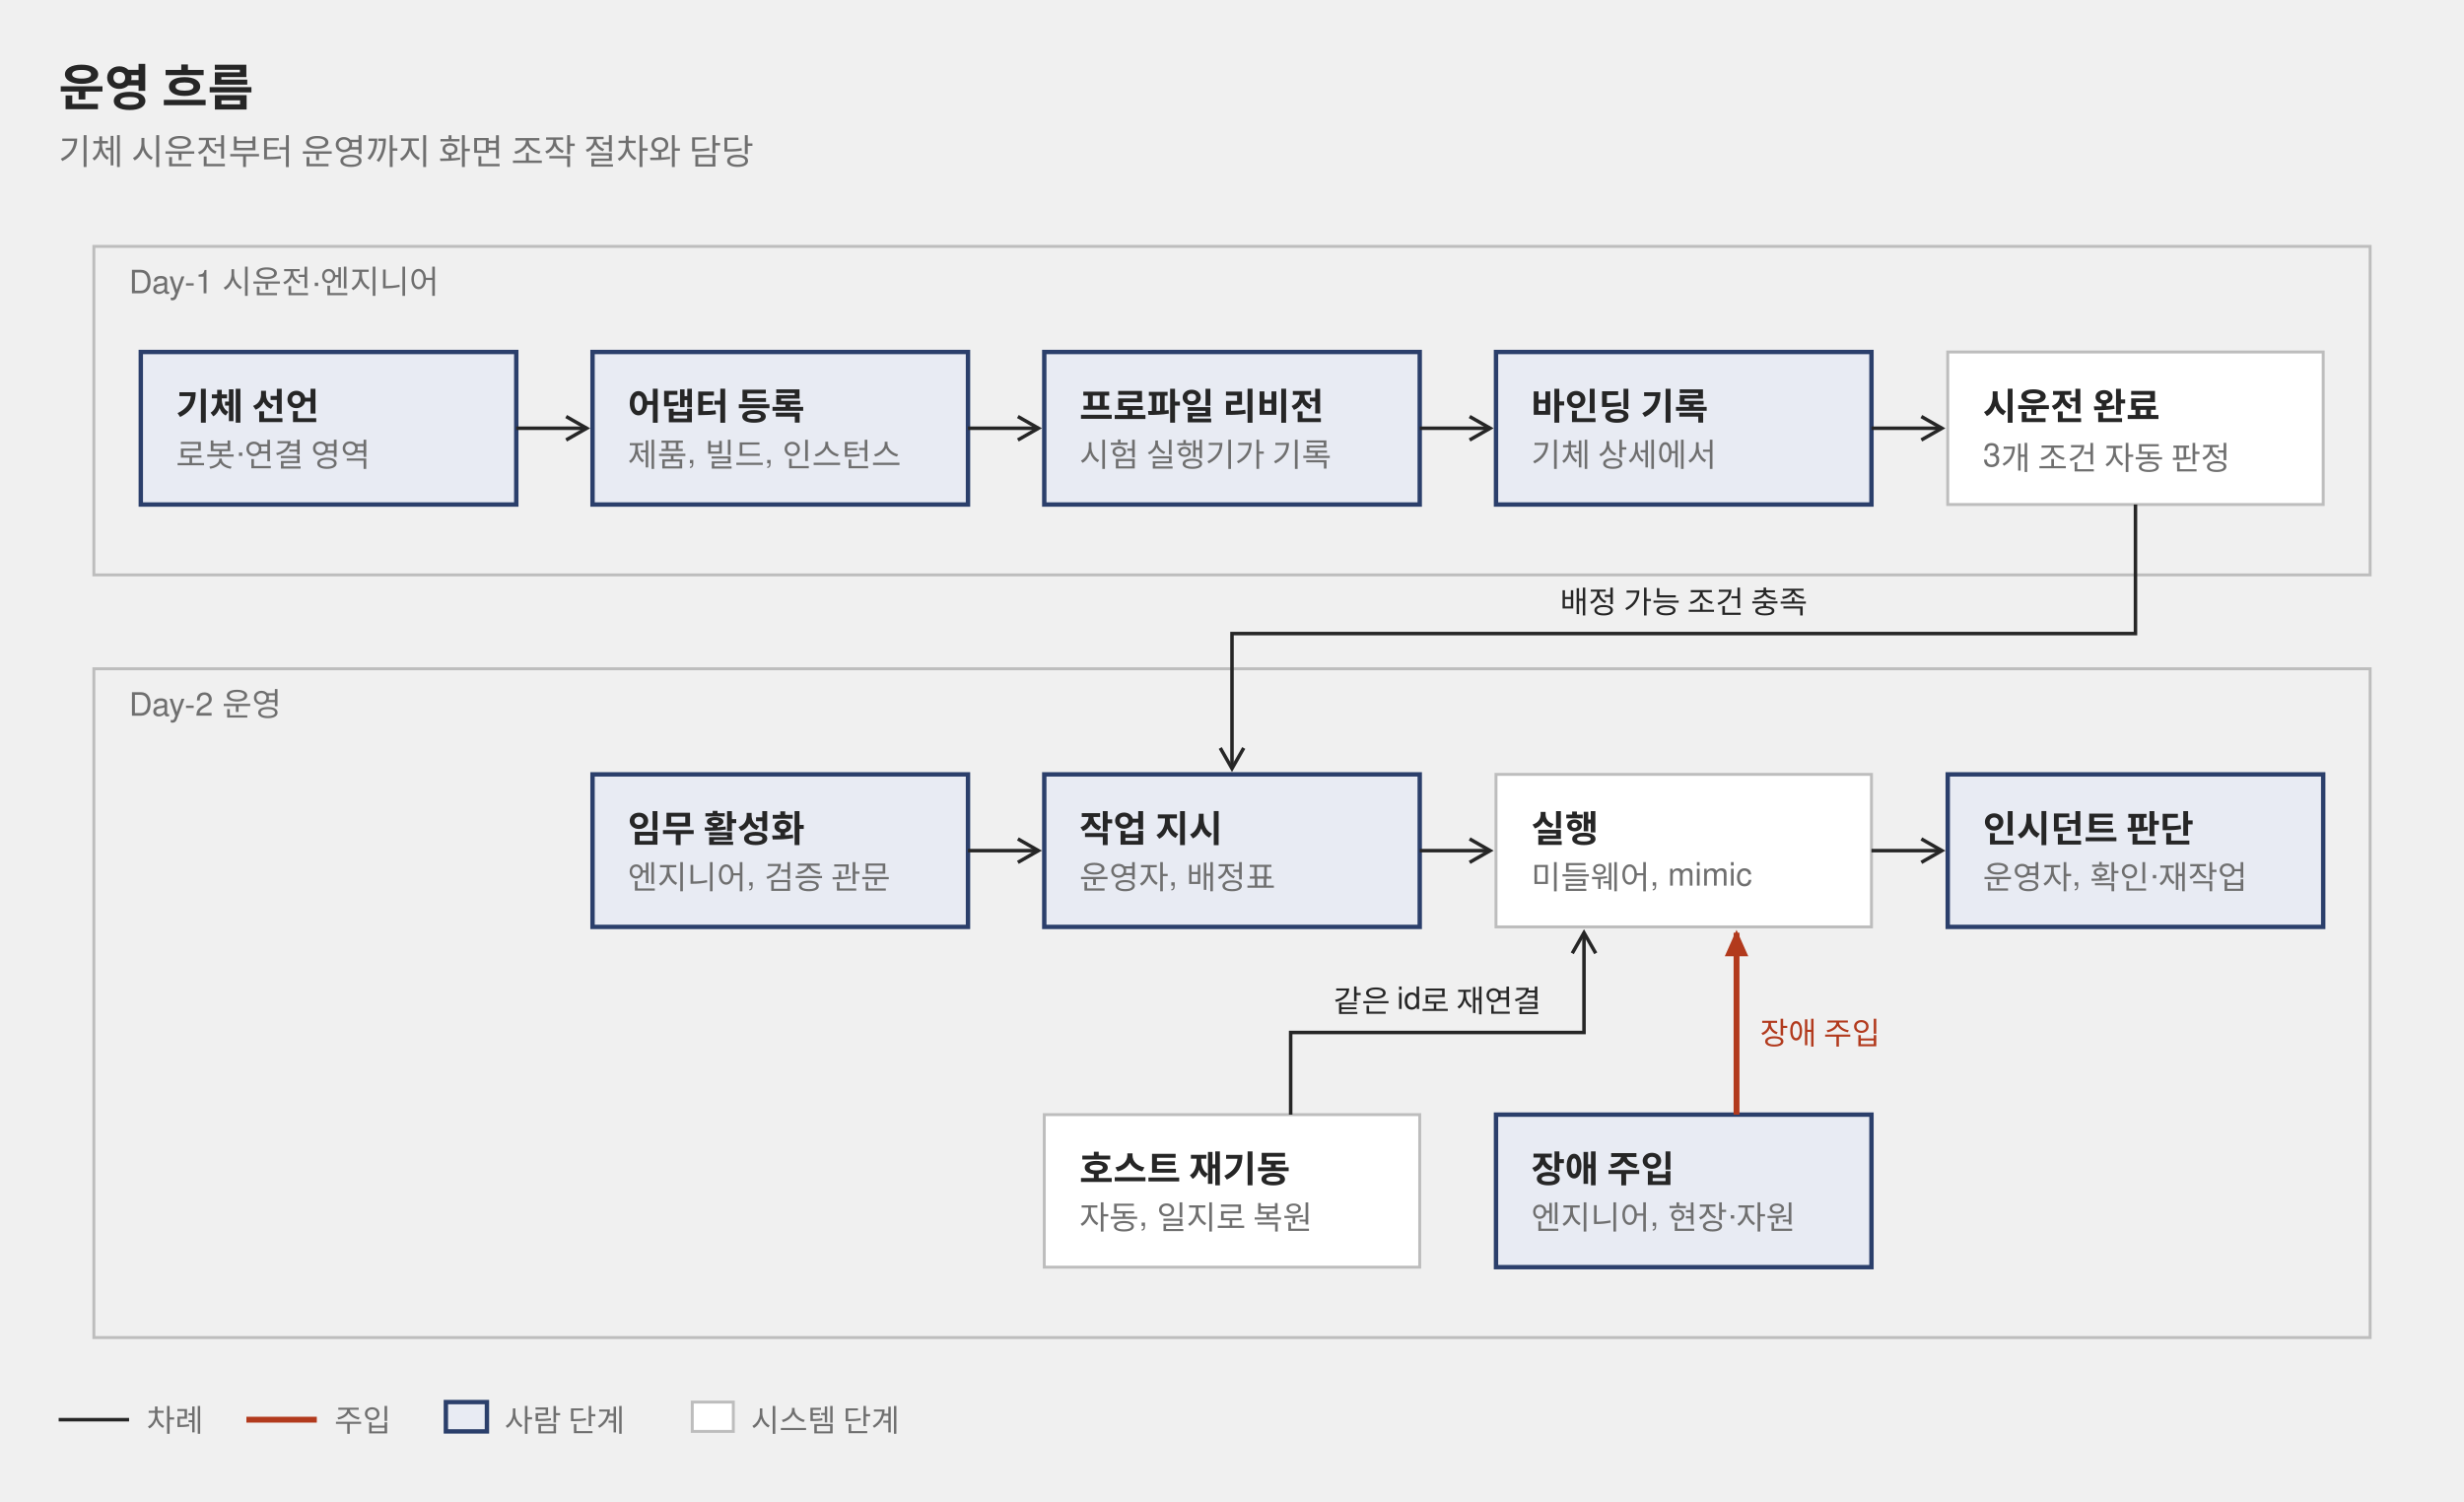
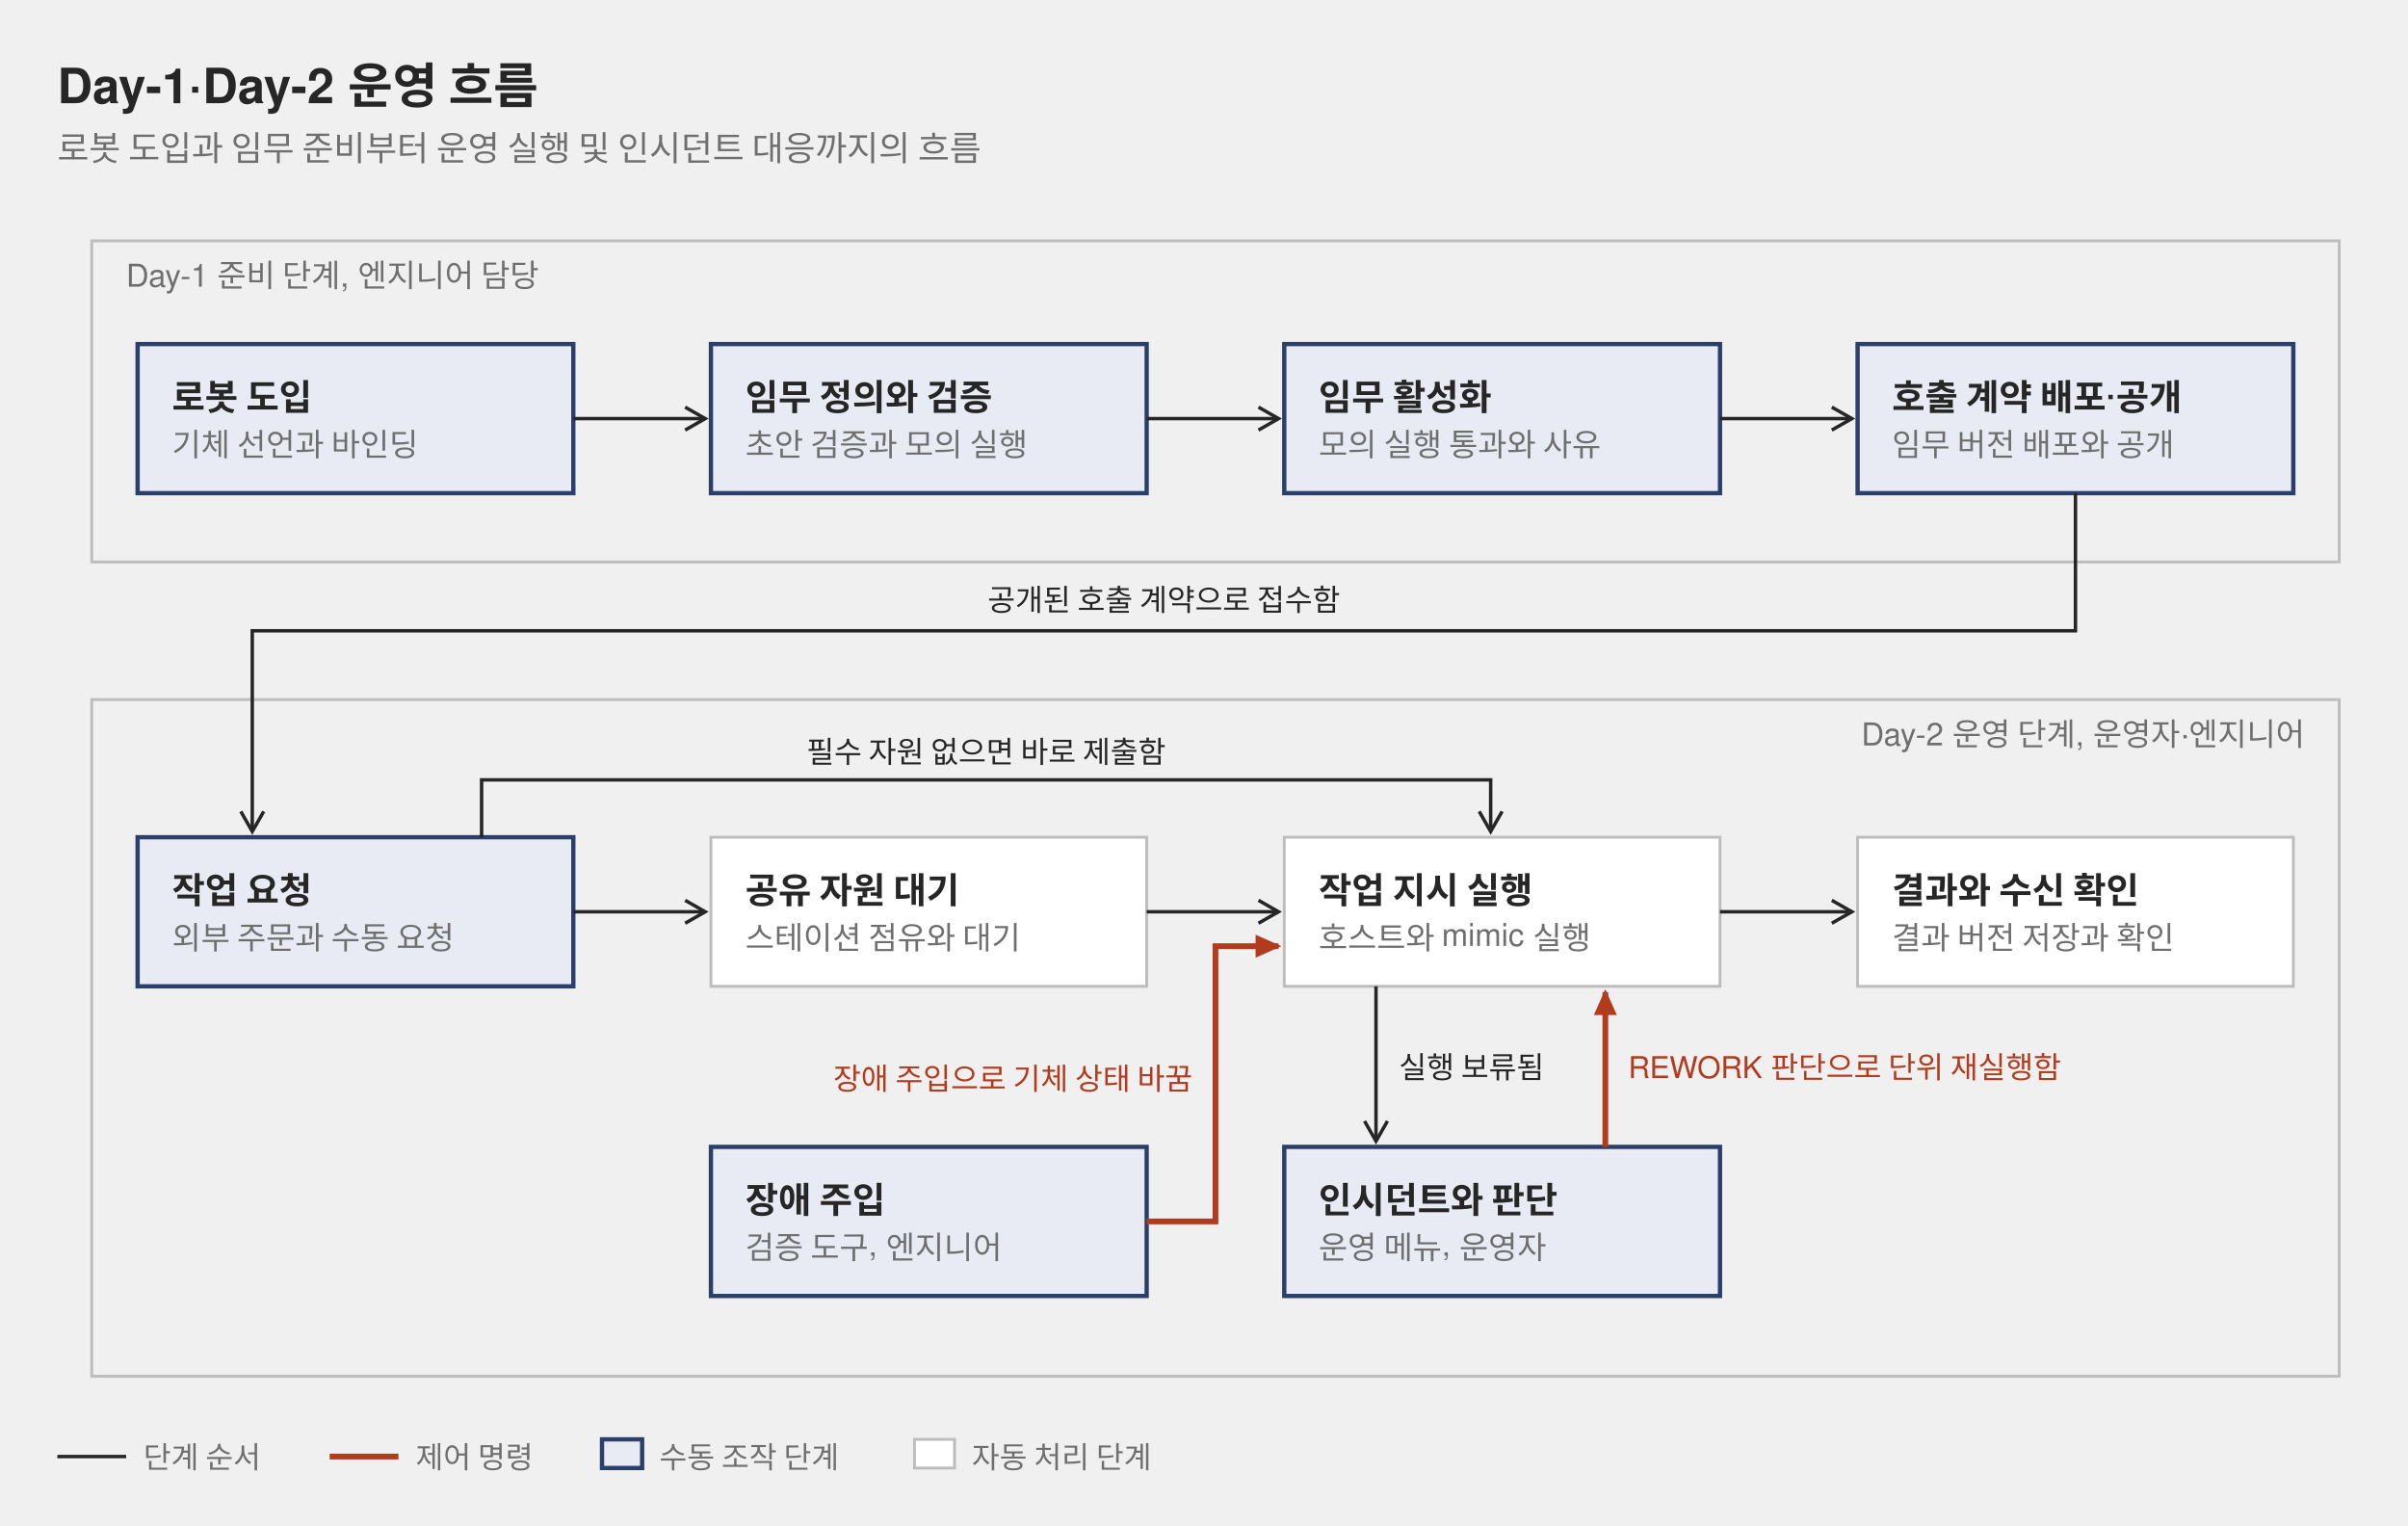
- <svg xmlns="http://www.w3.org/2000/svg" width="840" height="512" viewBox="0 0 840 512">
+ <svg xmlns="http://www.w3.org/2000/svg" width="840" height="532" viewBox="0 0 840 532">
  <defs>
    <marker id="data" markerUnits="userSpaceOnUse" markerWidth="10" markerHeight="10" refX="8" refY="5" orient="auto">
      <path d="M1,1 L8,5 L1,9" fill="none" stroke="#262626" stroke-width="1.2" />
    </marker>
    <marker id="cmd" markerUnits="userSpaceOnUse" markerWidth="10" markerHeight="10" refX="8" refY="5" orient="auto">
      <path d="M0,1 L9,5 L0,9 Z" fill="#b23a1d" />
    </marker>
  </defs>
  <g font-family="'Helvetica Neue', Helvetica, Arial, 'Apple SD Gothic Neo', 'Malgun Gothic', 'Noto Sans KR', 'Noto Sans CJK KR', sans-serif" fill="#262626">
-     <text x="20" y="36" font-size="17" font-weight="700">운영 흐름</text>
-     <text x="20" y="56" font-size="12" fill="#6f6f6f">기체 시운전부터 운영까지 화면 조작 절차와 담당</text>
-     <rect x="32" y="84" width="776" height="112" fill="none" stroke="#bdbdbd" />
-     <text x="44" y="100" font-size="11" fill="#6f6f6f">Day-1 시운전·엔지니어</text>
-     <rect x="48" y="120" width="128" height="52" fill="#e8ebf3" stroke="#2b3f6b" stroke-width="1.5" />
-     <text x="60" y="143" font-size="12.5" font-weight="700">기체 선언</text>
-     <text x="60" y="159" font-size="11" fill="#6f6f6f">로봇·연결 영역</text>
-     <rect x="202" y="120" width="128" height="52" fill="#e8ebf3" stroke="#2b3f6b" stroke-width="1.5" />
-     <text x="214" y="143" font-size="12.5" font-weight="700">어댑터 등록</text>
-     <text x="214" y="159" font-size="11" fill="#6f6f6f">제품, 빌드, 인스턴스</text>
-     <rect x="356" y="120" width="128" height="52" fill="#e8ebf3" stroke="#2b3f6b" stroke-width="1.5" />
-     <text x="368" y="143" font-size="12.5" font-weight="700">프로파일 리비전</text>
-     <text x="368" y="159" font-size="11" fill="#6f6f6f">시험 실행기가 기록</text>
-     <rect x="510" y="120" width="128" height="52" fill="#e8ebf3" stroke="#2b3f6b" stroke-width="1.5" />
-     <text x="522" y="143" font-size="12.5" font-weight="700">바인딩 기록</text>
-     <text x="522" y="159" font-size="11" fill="#6f6f6f">기체 상세에서</text>
-     <rect x="664" y="120" width="128" height="52" fill="#ffffff" stroke="#bdbdbd" />
-     <text x="676" y="143" font-size="12.5" font-weight="700">시운전 완료</text>
-     <text x="676" y="159" font-size="11" fill="#6f6f6f">3개 조건 자동 판정</text>
-     <rect x="32" y="228" width="776" height="228" fill="none" stroke="#bdbdbd" />
-     <text x="44" y="244" font-size="11" fill="#6f6f6f">Day-2 운영</text>
-     <rect x="202" y="264" width="128" height="52" fill="#e8ebf3" stroke="#2b3f6b" stroke-width="1.5" />
-     <text x="214" y="287" font-size="12.5" font-weight="700">임무 활성화</text>
-     <text x="214" y="303" font-size="11" fill="#6f6f6f">엔지니어, 검증 관문</text>
-     <rect x="356" y="264" width="128" height="52" fill="#e8ebf3" stroke="#2b3f6b" stroke-width="1.5" />
-     <text x="368" y="287" font-size="12.5" font-weight="700">작업 지시</text>
-     <text x="368" y="303" font-size="11" fill="#6f6f6f">운영자, 배정표</text>
-     <rect x="510" y="264" width="128" height="52" fill="#ffffff" stroke="#bdbdbd" />
-     <text x="522" y="287" font-size="12.5" font-weight="700">실행</text>
-     <text x="522" y="303" font-size="11" fill="#6f6f6f">미들웨어, mimic</text>
-     <rect x="664" y="264" width="128" height="52" fill="#e8ebf3" stroke="#2b3f6b" stroke-width="1.5" />
-     <text x="676" y="287" font-size="12.5" font-weight="700">인시던트 판단</text>
-     <text x="676" y="303" font-size="11" fill="#6f6f6f">운영자, 확인·재작업</text>
-     <rect x="356" y="380" width="128" height="52" fill="#ffffff" stroke="#bdbdbd" />
-     <text x="368" y="403" font-size="12.5" font-weight="700">호스트 재기동</text>
-     <text x="368" y="419" font-size="11" fill="#6f6f6f">자동, 일지로 복원</text>
-     <rect x="510" y="380" width="128" height="52" fill="#e8ebf3" stroke="#2b3f6b" stroke-width="1.5" />
-     <text x="522" y="403" font-size="12.5" font-weight="700">장애 주입</text>
-     <text x="522" y="419" font-size="11" fill="#6f6f6f">엔지니어, 현장·자원</text>
+     <text x="20" y="36" font-size="17" font-weight="700">Day-1·Day-2 운영 흐름</text>
+     <text x="20" y="56" font-size="12" fill="#6f6f6f">로봇 도입과 임무 준비부터 운영 실행 및 인시던트 대응까지의 흐름</text>
+     <rect x="32" y="84" width="784" height="112" fill="none" stroke="#bdbdbd" />
+     <text x="44" y="100" font-size="11" fill="#6f6f6f">Day-1 준비 단계, 엔지니어 담당</text>
+     <rect x="48" y="120" width="152" height="52" fill="#e8ebf3" stroke="#2b3f6b" stroke-width="1.5" />
+     <text x="60" y="143" font-size="12.5" font-weight="700">로봇 도입</text>
+     <text x="60" y="159" font-size="11" fill="#6f6f6f">기체 선언과 바인딩</text>
+     <rect x="248" y="120" width="152" height="52" fill="#e8ebf3" stroke="#2b3f6b" stroke-width="1.5" />
+     <text x="260" y="143" font-size="12.5" font-weight="700">임무 정의와 검증</text>
+     <text x="260" y="159" font-size="11" fill="#6f6f6f">초안 검증과 모의 실행</text>
+     <rect x="448" y="120" width="152" height="52" fill="#e8ebf3" stroke="#2b3f6b" stroke-width="1.5" />
+     <text x="460" y="143" font-size="12.5" font-weight="700">임무 활성화</text>
+     <text x="460" y="159" font-size="11" fill="#6f6f6f">모의 실행 통과와 사유</text>
+     <rect x="648" y="120" width="152" height="52" fill="#e8ebf3" stroke="#2b3f6b" stroke-width="1.5" />
+     <text x="660" y="143" font-size="12.5" font-weight="700">호출 계약 배포·공개</text>
+     <text x="660" y="159" font-size="11" fill="#6f6f6f">임무 버전 배포와 공개</text>
+     <rect x="32" y="244" width="784" height="236" fill="none" stroke="#bdbdbd" />
+     <text x="804" y="260" font-size="11" fill="#6f6f6f" text-anchor="end">Day-2 운영 단계, 운영자·엔지니어</text>
+     <rect x="48" y="292" width="152" height="52" fill="#e8ebf3" stroke="#2b3f6b" stroke-width="1.5" />
+     <text x="60" y="315" font-size="12.5" font-weight="700">작업 요청</text>
+     <text x="60" y="331" font-size="11" fill="#6f6f6f">외부 주문과 수동 요청</text>
+     <rect x="248" y="292" width="152" height="52" fill="#ffffff" stroke="#bdbdbd" />
+     <text x="260" y="315" font-size="12.5" font-weight="700">공유 자원 대기</text>
+     <text x="260" y="331" font-size="11" fill="#6f6f6f">스테이션 점유와 대기</text>
+     <rect x="448" y="292" width="152" height="52" fill="#ffffff" stroke="#bdbdbd" />
+     <text x="460" y="315" font-size="12.5" font-weight="700">작업 지시 실행</text>
+     <text x="460" y="331" font-size="11" fill="#6f6f6f">호스트와 mimic 실행</text>
+     <rect x="648" y="292" width="152" height="52" fill="#ffffff" stroke="#bdbdbd" />
+     <text x="660" y="315" font-size="12.5" font-weight="700">결과와 수신 확인</text>
+     <text x="660" y="331" font-size="11" fill="#6f6f6f">결과 버전 저장과 확인</text>
+     <rect x="248" y="400" width="152" height="52" fill="#e8ebf3" stroke="#2b3f6b" stroke-width="1.5" />
+     <text x="260" y="423" font-size="12.5" font-weight="700">장애 주입</text>
+     <text x="260" y="439" font-size="11" fill="#6f6f6f">검증 도구, 엔지니어</text>
+     <rect x="448" y="400" width="152" height="52" fill="#e8ebf3" stroke="#2b3f6b" stroke-width="1.5" />
+     <text x="460" y="423" font-size="12.5" font-weight="700">인시던트와 판단</text>
+     <text x="460" y="439" font-size="11" fill="#6f6f6f">운영 메뉴, 운영자</text>
    <g fill="none" stroke="#262626" stroke-width="1.2">
-       <path d="M176,146 H200" marker-end="url(#data)" />
-       <path d="M330,146 H354" marker-end="url(#data)" />
-       <path d="M484,146 H508" marker-end="url(#data)" />
-       <path d="M638,146 H662" marker-end="url(#data)" />
-       <path d="M728,172 V216 H420 V262" marker-end="url(#data)" />
-       <path d="M330,290 H354" marker-end="url(#data)" />
-       <path d="M484,290 H508" marker-end="url(#data)" />
-       <path d="M638,290 H662" marker-end="url(#data)" />
-       <path d="M440,380 V352 H540 V318" marker-end="url(#data)" />
+       <path d="M200,146 H246" marker-end="url(#data)" />
+       <path d="M400,146 H446" marker-end="url(#data)" />
+       <path d="M600,146 H646" marker-end="url(#data)" />
+       <path d="M724,172 V220 H88 V290" marker-end="url(#data)" />
+       <path d="M200,318 H246" marker-end="url(#data)" />
+       <path d="M400,318 H446" marker-end="url(#data)" />
+       <path d="M600,318 H646" marker-end="url(#data)" />
+       <path d="M168,292 V272 H520 V290" marker-end="url(#data)" />
+       <path d="M480,344 V398" marker-end="url(#data)" />
    </g>
    <g font-size="10.5" fill="#262626">
-       <text x="574" y="209" text-anchor="middle">배정 가능 조건 충족</text>
-       <text x="490" y="345" text-anchor="middle">같은 id로 재연결</text>
+       <text x="406" y="213" text-anchor="middle">공개된 호출 계약으로 접수함</text>
+       <text x="344" y="266" text-anchor="middle">필수 자원 없으면 바로 제출함</text>
+       <text x="488" y="376">실행 보류됨</text>
    </g>
    <g fill="none" stroke="#b23a1d" stroke-width="2">
-       <path d="M592,380 V318" marker-end="url(#cmd)" />
+       <path d="M560,400 V346" marker-end="url(#cmd)" />
+       <path d="M400,426 H424 V330 H446" marker-end="url(#cmd)" />
    </g>
    <g font-size="10.5" fill="#b23a1d">
-       <text x="600" y="356">장애 주입</text>
+       <text x="568" y="376">REWORK 판단으로 단위 재실행함</text>
+       <text x="416" y="380" text-anchor="end">장애 주입으로 기체 상태 바꿈</text>
    </g>
    <g font-size="10.5" fill="#6f6f6f">
-       <path d="M20,484 H44" fill="none" stroke="#262626" stroke-width="1.2" />
-       <text x="50" y="488">차례</text>
-       <path d="M84,484 H108" fill="none" stroke="#b23a1d" stroke-width="2" />
-       <text x="114" y="488">주입</text>
-       <rect x="152" y="478" width="14" height="10" fill="#e8ebf3" stroke="#2b3f6b" stroke-width="1.5" />
-       <text x="172" y="488">사람 단계</text>
-       <rect x="236" y="478" width="14" height="10" fill="#ffffff" stroke="#bdbdbd" />
-       <text x="256" y="488">시스템 단계</text>
+       <path d="M20,508 H44" fill="none" stroke="#262626" stroke-width="1.2" />
+       <text x="50" y="512">단계 순서</text>
+       <path d="M115,508 H139" fill="none" stroke="#b23a1d" stroke-width="2" />
+       <text x="145" y="512">제어 명령</text>
+       <rect x="210" y="502" width="14" height="10" fill="#e8ebf3" stroke="#2b3f6b" stroke-width="1.5" />
+       <text x="230" y="512">수동 조작 단계</text>
+       <rect x="319" y="502" width="14" height="10" fill="#ffffff" stroke="#bdbdbd" />
+       <text x="339" y="512">자동 처리 단계</text>
    </g>
  </g>
</svg>
